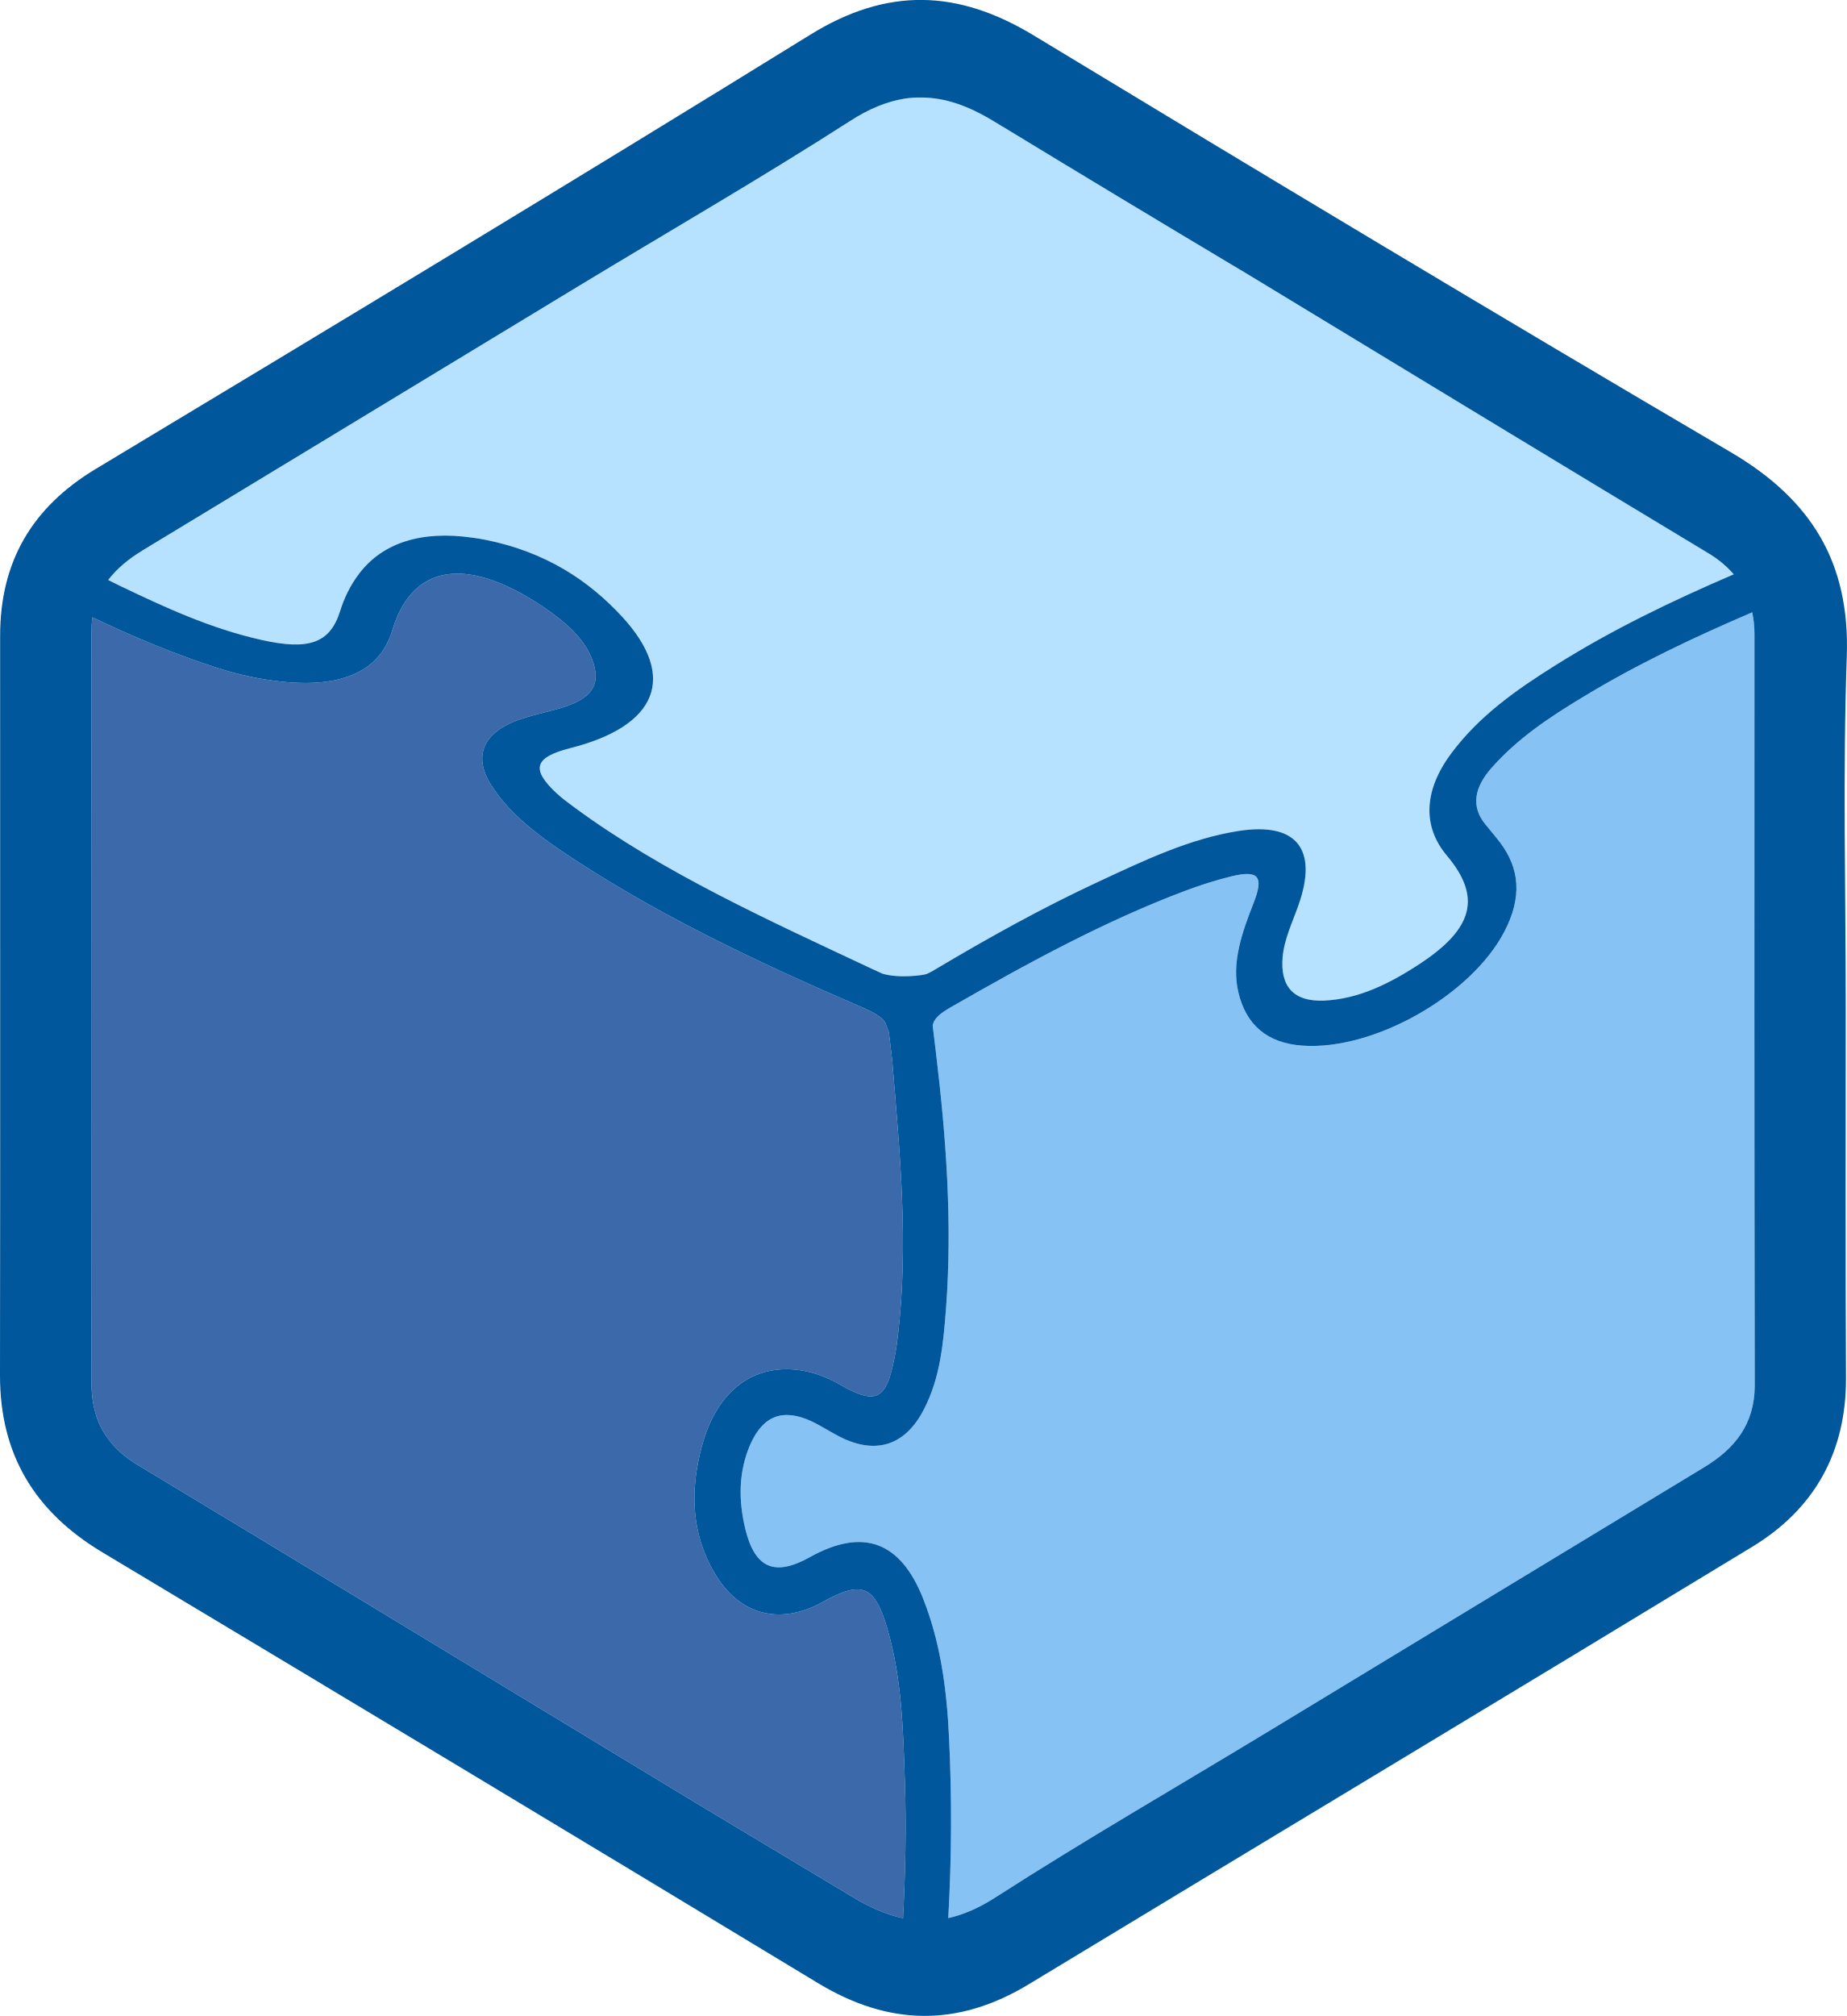
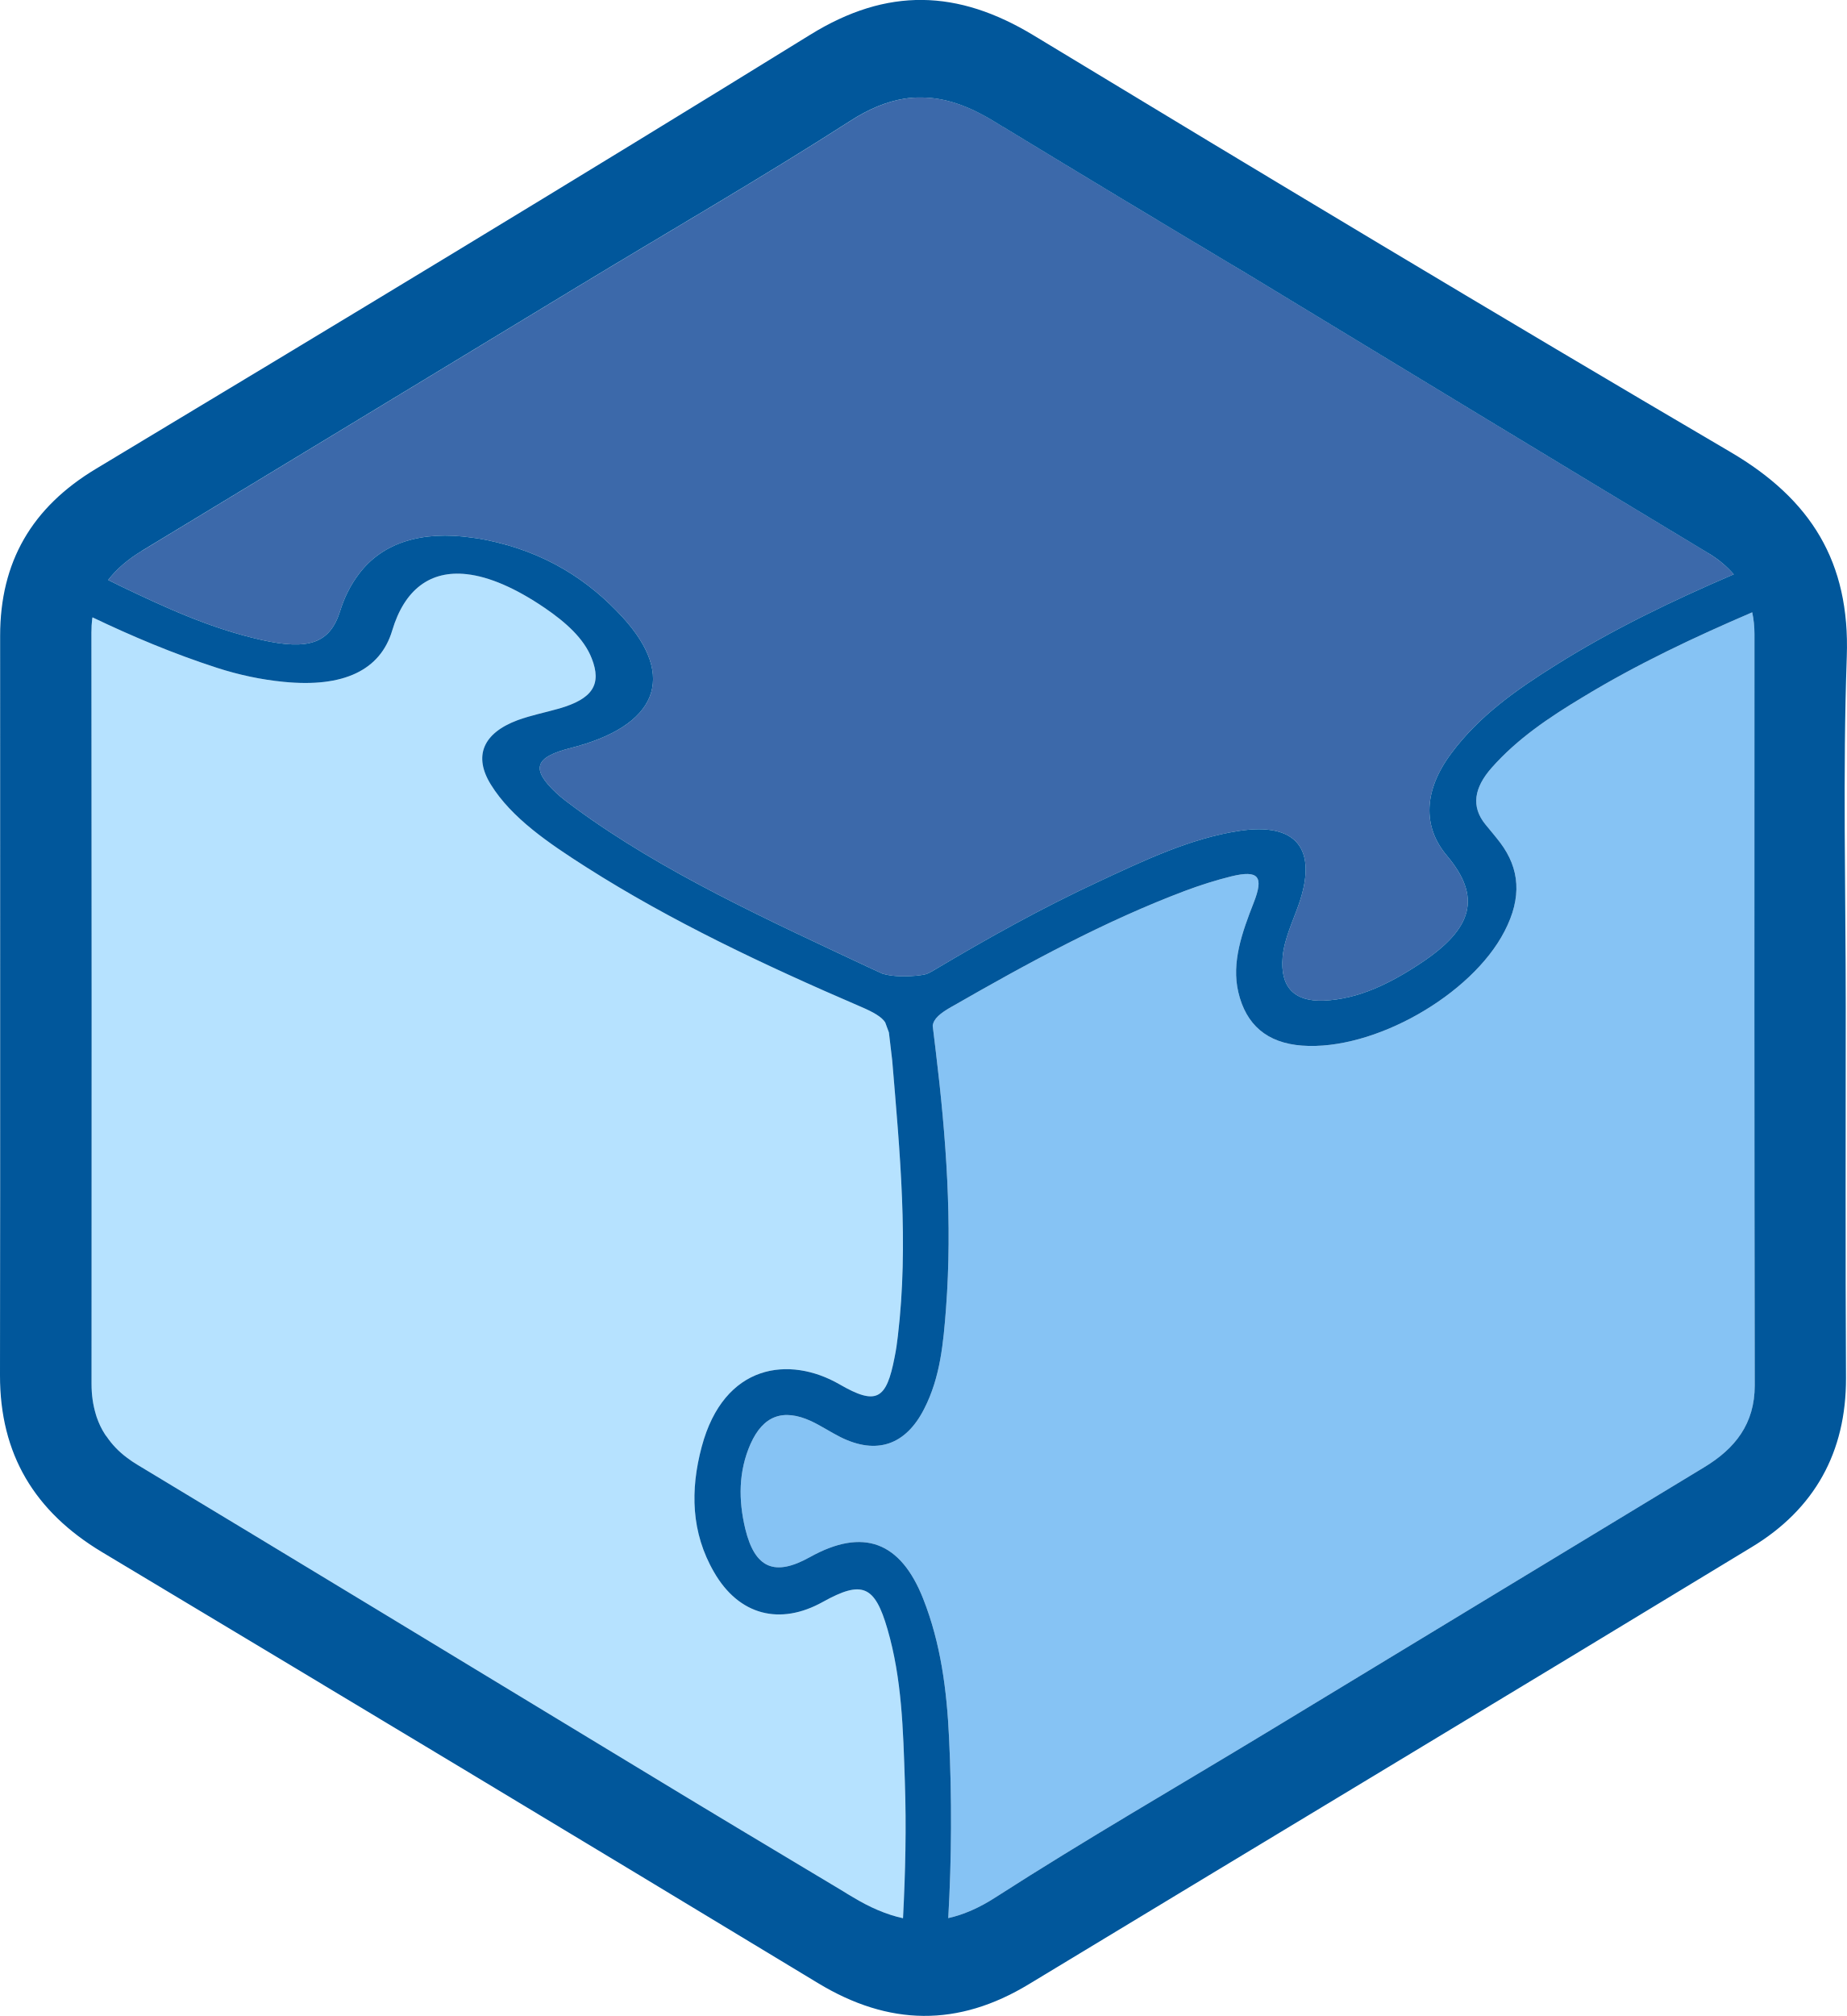
<svg xmlns="http://www.w3.org/2000/svg" id="b" viewBox="0 0 140.02 152.8">
  <defs>
    <style>.d{fill:#3c69aa;}.d,.e,.f,.g{stroke-width:0px;}.e{fill:#01579b;}.f{fill:#b6e2ff;}.g{fill:#86c3f4;}</style>
  </defs>
  <g id="c">
    <path class="g" d="M133.01,48.06c-.01,18.98-.01,37.97.02,56.95,0,2.91-1.49,4.79-3.85,6.21-11.06,6.69-22.1,13.4-33.15,20.09-6.85,4.15-13.79,8.15-20.53,12.48-1.25.81-2.44,1.33-3.61,1.59.26-4.56.28-9.12.06-13.68-.17-3.58-.62-7.13-1.96-10.52-1.71-4.34-4.55-5.41-8.59-3.16-2.67,1.49-4.17.86-4.9-2.15-.52-2.17-.52-4.35.4-6.43.96-2.15,2.47-2.7,4.59-1.73.77.36,1.48.84,2.24,1.22,2.72,1.35,4.94.61,6.34-2.16,1.22-2.38,1.45-4.99,1.65-7.6.49-6.51.01-12.99-.77-19.44l-.24-1.99c.08-.54.55-.93,1.44-1.44l.06-.03c5.75-3.3,11.55-6.46,17.66-8.76,1.15-.43,2.32-.8,3.49-1.09,2.07-.5,2.46.02,1.69,1.99-.89,2.27-1.7,4.54-1.17,6.79.58,2.47,2.17,3.85,4.82,4.05,5.44.41,12.86-3.82,15.36-8.66,1.35-2.59,1.14-4.76-.31-6.7-.37-.49-.77-.95-1.15-1.42-1.08-1.34-.85-2.76.48-4.27,1.97-2.23,4.39-3.84,6.88-5.34,4.16-2.53,8.5-4.57,12.88-6.45.11.52.17,1.06.17,1.65Z" />
-     <path class="f" d="M129.5,41.92c.79.47,1.42,1.01,1.94,1.61-4.63,1.99-9.19,4.17-13.56,6.92-2.92,1.83-5.73,3.8-7.84,6.63-2.1,2.8-2.23,5.55-.34,7.78,2.61,3.11,2.02,5.5-2.03,8.17-2.3,1.52-4.69,2.7-7.31,2.81-2.27.09-3.32-1.05-3.12-3.31.12-1.35.75-2.64,1.21-3.95,1.49-4.23-.16-6.28-4.54-5.6-3.69.57-7.19,2.24-10.68,3.87-4.2,1.95-8.28,4.22-12.3,6.61-.03.02-.04.03-.07.04h-.01s-.01.01-.01.01h-.01s-.02.02-.03.02h0s-.01,0-.01.02c-.11.06-.22.12-.36.19l-.18.08c-.23.1-2.13.36-3.37-.03-.09-.05-.23-.11-.35-.16-.03-.02-.07-.03-.1-.05,0,0-.14-.07-.29-.13-7.9-3.71-15.88-7.32-22.56-12.23-.49-.36-.98-.72-1.41-1.12-1.94-1.82-1.65-2.71,1.08-3.4,6.58-1.67,8.11-5.38,3.94-9.93-2.53-2.75-5.79-4.93-10.36-5.85-.35-.07-.7-.13-1.04-.17-3.82-.55-6.79.38-8.57,2.74-.67.88-1.13,1.84-1.44,2.84-.76,2.4-2.34,2.99-5.97,2.17-3.87-.87-7.29-2.46-10.68-4.08-.31-.15-.62-.31-.93-.46.66-.86,1.53-1.59,2.58-2.22,11.06-6.69,22.1-13.4,33.15-20.09,6.85-4.15,13.8-8.16,20.53-12.48,1.42-.92,2.77-1.47,4.1-1.69.45-.07.89-.1,1.33-.09,1.77.01,3.54.63,5.46,1.8.21.13.44.26.65.4.02.01.04.02.05.02,5.98,3.64,11.98,7.25,17.99,10.84h.01c.57.35,1.13.69,1.7,1.03h0c11.25,6.83,22.49,13.65,33.76,20.44Z" />
-     <path class="d" d="M68.6,135.02c.12,3.46.04,6.91-.14,10.37-1.24-.27-2.51-.81-3.84-1.62-.24-.14-.48-.28-.71-.43-2.75-1.65-5.3-3.17-7.76-4.65-.94-.56-1.87-1.12-2.79-1.68-.6-.36-1.2-.72-1.79-1.08-1.95-1.18-3.91-2.37-5.86-3.55-11.75-7.12-23.49-14.25-35.26-21.34-.3-.18-.57-.36-.83-.56-.63-.47-1.13-1-1.53-1.59-.05-.06-.1-.12-.14-.19-.26-.4-.46-.83-.62-1.29-.03-.08-.05-.16-.07-.23-.21-.7-.32-1.45-.32-2.28,0-18.99,0-37.97-.01-56.96-.01-.36.02-.71.06-1.04.01-.04.02-.07.02-.11,3.01,1.44,6.12,2.75,9.45,3.83,1.65.53,3.32.89,5.05,1.06,4.53.45,7.32-.88,8.22-3.88.94-3.15,2.91-4.59,5.66-4.28,1.69.19,3.68,1.04,5.9,2.55,1.61,1.1,2.98,2.32,3.57,3.83.78,1.98.06,3.07-2.46,3.8-1.05.3-2.17.52-3.17.89-2.64.99-3.34,2.74-2.02,4.87,1.57,2.54,4.39,4.45,7.26,6.28,6.41,4.08,13.53,7.44,20.83,10.58.93.4,1.54.75,1.81,1.17l.28.76.25,2.11c.58,6.96,1.26,13.91.43,20.9-.06.54-.14,1.09-.25,1.62-.62,3.22-1.38,3.66-4.18,2.04-3.79-2.18-8.75-1.58-10.44,4.73-.88,3.29-.81,6.51.94,9.52,1.88,3.26,4.99,4.06,8.25,2.24,2.97-1.65,3.93-1.25,4.89,2.06,1.1,3.77,1.19,7.67,1.32,11.55Z" />
+     <path class="d" d="M129.5,41.92c.79.47,1.42,1.01,1.94,1.61-4.63,1.99-9.19,4.17-13.56,6.92-2.92,1.83-5.73,3.8-7.84,6.63-2.1,2.8-2.23,5.55-.34,7.78,2.61,3.11,2.02,5.5-2.03,8.17-2.3,1.52-4.69,2.7-7.31,2.81-2.27.09-3.32-1.05-3.12-3.31.12-1.35.75-2.64,1.21-3.95,1.49-4.23-.16-6.28-4.54-5.6-3.69.57-7.19,2.24-10.68,3.87-4.2,1.95-8.28,4.22-12.3,6.61-.03.02-.04.03-.07.04h-.01s-.01.01-.01.01h-.01s-.02.02-.03.02h0s-.01,0-.01.02c-.11.06-.22.12-.36.19l-.18.08c-.23.1-2.13.36-3.37-.03-.09-.05-.23-.11-.35-.16-.03-.02-.07-.03-.1-.05,0,0-.14-.07-.29-.13-7.9-3.71-15.88-7.32-22.56-12.23-.49-.36-.98-.72-1.41-1.12-1.94-1.82-1.65-2.71,1.08-3.4,6.58-1.67,8.11-5.38,3.94-9.93-2.53-2.75-5.79-4.93-10.36-5.85-.35-.07-.7-.13-1.04-.17-3.82-.55-6.79.38-8.57,2.74-.67.88-1.13,1.84-1.44,2.84-.76,2.4-2.34,2.99-5.97,2.17-3.87-.87-7.29-2.46-10.68-4.08-.31-.15-.62-.31-.93-.46.66-.86,1.53-1.59,2.58-2.22,11.06-6.69,22.1-13.4,33.15-20.09,6.85-4.15,13.8-8.16,20.53-12.48,1.42-.92,2.77-1.47,4.1-1.69.45-.07.89-.1,1.33-.09,1.77.01,3.54.63,5.46,1.8.21.13.44.26.65.4.02.01.04.02.05.02,5.98,3.64,11.98,7.25,17.99,10.84h.01c.57.35,1.13.69,1.7,1.03h0c11.25,6.83,22.49,13.65,33.76,20.44Z" />
+     <path class="f" d="M68.6,135.02c.12,3.46.04,6.91-.14,10.37-1.24-.27-2.51-.81-3.84-1.62-.24-.14-.48-.28-.71-.43-2.75-1.65-5.3-3.17-7.76-4.65-.94-.56-1.87-1.12-2.79-1.68-.6-.36-1.2-.72-1.79-1.08-1.95-1.18-3.91-2.37-5.86-3.55-11.75-7.12-23.49-14.25-35.26-21.34-.3-.18-.57-.36-.83-.56-.63-.47-1.13-1-1.53-1.59-.05-.06-.1-.12-.14-.19-.26-.4-.46-.83-.62-1.29-.03-.08-.05-.16-.07-.23-.21-.7-.32-1.45-.32-2.28,0-18.99,0-37.97-.01-56.96-.01-.36.02-.71.06-1.04.01-.04.02-.07.02-.11,3.01,1.44,6.12,2.75,9.45,3.83,1.65.53,3.32.89,5.05,1.06,4.53.45,7.32-.88,8.22-3.88.94-3.15,2.91-4.59,5.66-4.28,1.69.19,3.68,1.04,5.9,2.55,1.61,1.1,2.98,2.32,3.57,3.83.78,1.98.06,3.07-2.46,3.8-1.05.3-2.17.52-3.17.89-2.64.99-3.34,2.74-2.02,4.87,1.57,2.54,4.39,4.45,7.26,6.28,6.41,4.08,13.53,7.44,20.83,10.58.93.4,1.54.75,1.81,1.17l.28.76.25,2.11c.58,6.96,1.26,13.91.43,20.9-.06.54-.14,1.09-.25,1.62-.62,3.22-1.38,3.66-4.18,2.04-3.79-2.18-8.75-1.58-10.44,4.73-.88,3.29-.81,6.51.94,9.52,1.88,3.26,4.99,4.06,8.25,2.24,2.97-1.65,3.93-1.25,4.89,2.06,1.1,3.77,1.19,7.67,1.32,11.55Z" />
    <path class="e" d="M131.19,34.26c-17.69-10.38-35.28-20.95-52.83-31.58-5.75-3.48-11.09-3.66-16.93-.05C43.46,13.73,25.38,24.65,7.28,35.53,2.4,38.46.01,42.6.01,48.19,0,66.87.03,85.55,0,104.23c-.01,6,2.63,10.34,7.72,13.4,18.12,10.86,36.22,21.74,54.3,32.68,5.37,3.25,10.6,3.34,15.98.08,18.27-11.06,36.57-22.05,54.82-33.14,4.74-2.87,7.15-7.18,7.13-12.81-.05-9.38-.02-18.76-.02-28.13,0-8.85-.23-17.71.08-26.55.25-7.17-2.72-11.92-8.82-15.5ZM10.77,41.74c11.06-6.69,22.1-13.4,33.15-20.09,6.85-4.15,13.8-8.16,20.53-12.48,1.42-.92,2.77-1.47,4.1-1.69.45-.07.89-.1,1.33-.09,1.77.01,3.54.63,5.46,1.8.21.13.44.26.65.4.02.01.04.02.05.02,5.98,3.64,11.98,7.25,17.99,10.84h.01c.57.35,1.13.69,1.7,1.03h0c11.25,6.83,22.49,13.65,33.76,20.44.79.47,1.42,1.01,1.94,1.61-4.63,1.99-9.19,4.17-13.56,6.92-2.92,1.83-5.73,3.8-7.84,6.63-2.1,2.8-2.23,5.55-.34,7.78,2.61,3.11,2.02,5.5-2.03,8.17-2.3,1.52-4.69,2.7-7.31,2.81-2.27.09-3.32-1.05-3.12-3.31.12-1.35.75-2.64,1.21-3.95,1.49-4.23-.16-6.28-4.54-5.6-3.69.57-7.19,2.24-10.68,3.87-4.2,1.95-8.28,4.22-12.3,6.61-.03.02-.04.03-.07.04h-.01s-.01.01-.01.01h-.01s-.02.02-.03.02h0s-.01.01-.01.02c-.11.06-.22.12-.36.19l-.18.08c-.23.1-2.13.36-3.37-.03-.09-.05-.23-.11-.35-.16-.03-.02-.07-.03-.1-.05,0,0-.14-.07-.29-.13-7.9-3.71-15.88-7.32-22.56-12.23-.49-.36-.98-.72-1.41-1.12-1.94-1.82-1.65-2.71,1.08-3.4,6.58-1.67,8.11-5.38,3.94-9.93-2.53-2.75-5.79-4.93-10.36-5.85-.35-.07-.7-.13-1.04-.17-3.82-.55-6.79.38-8.57,2.74-.67.88-1.13,1.84-1.44,2.84-.76,2.4-2.34,2.99-5.97,2.17-3.87-.87-7.29-2.46-10.68-4.08-.31-.15-.62-.31-.93-.46.66-.86,1.53-1.59,2.58-2.22ZM68.46,145.39c-1.24-.27-2.51-.81-3.84-1.62-.24-.14-.48-.28-.71-.43-2.75-1.65-5.3-3.17-7.76-4.65-.94-.56-1.87-1.12-2.79-1.68-.6-.36-1.2-.72-1.79-1.08-1.95-1.18-3.91-2.37-5.86-3.55-11.75-7.12-23.49-14.25-35.26-21.34-.3-.18-.57-.36-.83-.56-.63-.47-1.13-1-1.53-1.59-.05-.06-.1-.12-.14-.19-.26-.4-.46-.83-.62-1.29-.03-.08-.05-.16-.07-.23-.21-.7-.32-1.45-.32-2.28.01-18.99.01-37.97-.01-56.96,0-.36.02-.71.06-1.04.01-.04.02-.07.02-.11,3.01,1.44,6.12,2.75,9.45,3.83,1.65.53,3.32.89,5.05,1.06,4.53.45,7.32-.88,8.22-3.88.94-3.15,2.91-4.59,5.66-4.28,1.69.19,3.68,1.04,5.9,2.55,1.61,1.1,2.98,2.32,3.57,3.83.78,1.98.06,3.07-2.46,3.8-1.05.3-2.17.52-3.17.89-2.64.99-3.34,2.74-2.02,4.87,1.57,2.54,4.39,4.45,7.26,6.28,6.41,4.08,13.53,7.44,20.83,10.58.93.4,1.54.75,1.81,1.17l.28.76.25,2.11c.58,6.96,1.26,13.91.43,20.9-.06.54-.14,1.09-.25,1.62-.62,3.22-1.38,3.66-4.18,2.04-3.79-2.18-8.75-1.58-10.44,4.73-.88,3.29-.81,6.51.94,9.52,1.88,3.26,4.99,4.06,8.25,2.24,2.97-1.65,3.93-1.25,4.89,2.06,1.1,3.77,1.19,7.67,1.32,11.55.12,3.46.04,6.91-.14,10.37ZM129.18,111.22c-11.06,6.69-22.1,13.4-33.15,20.09-6.85,4.15-13.79,8.15-20.53,12.48-1.25.81-2.44,1.33-3.61,1.59.26-4.56.28-9.12.06-13.68-.17-3.58-.62-7.13-1.96-10.52-1.71-4.34-4.55-5.41-8.59-3.16-2.67,1.49-4.17.86-4.9-2.15-.52-2.17-.52-4.35.4-6.43.96-2.15,2.47-2.7,4.59-1.73.77.36,1.48.84,2.24,1.22,2.72,1.35,4.94.61,6.34-2.16,1.22-2.38,1.45-4.99,1.65-7.6.49-6.51.01-12.99-.77-19.44l-.24-1.99c.08-.54.55-.93,1.44-1.44.02-.01.04-.02.06-.03,5.75-3.3,11.55-6.46,17.66-8.76,1.15-.43,2.32-.8,3.49-1.09,2.07-.5,2.46.02,1.69,1.99-.89,2.27-1.7,4.54-1.17,6.79.58,2.47,2.17,3.85,4.82,4.05,5.44.41,12.86-3.82,15.36-8.66,1.35-2.59,1.14-4.76-.31-6.7-.37-.49-.77-.95-1.15-1.42-1.08-1.34-.85-2.76.48-4.27,1.97-2.23,4.39-3.84,6.88-5.34,4.16-2.53,8.5-4.57,12.88-6.45.11.52.17,1.06.17,1.65-.01,18.98-.01,37.97.02,56.95,0,2.91-1.49,4.79-3.85,6.21Z" />
  </g>
</svg>
